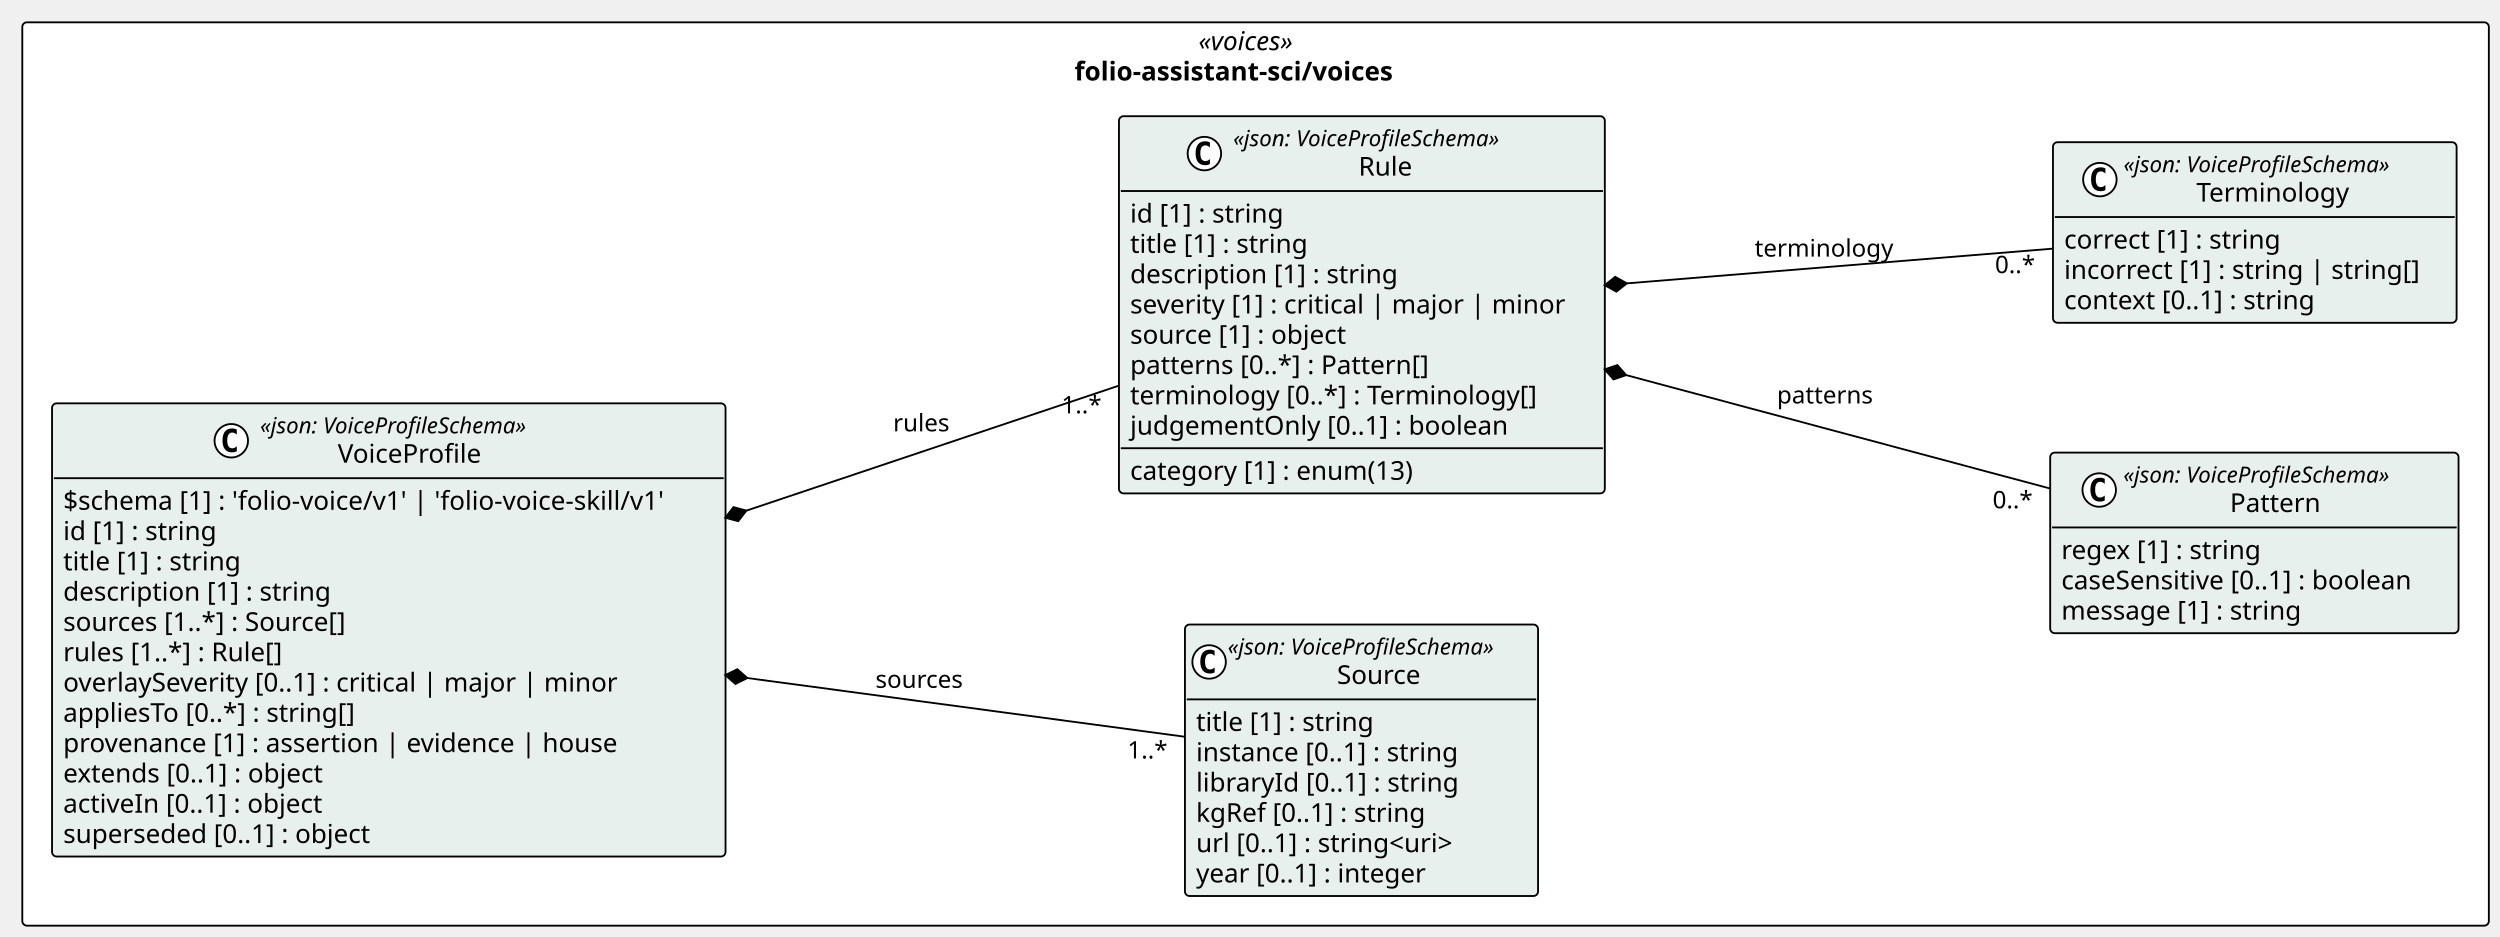
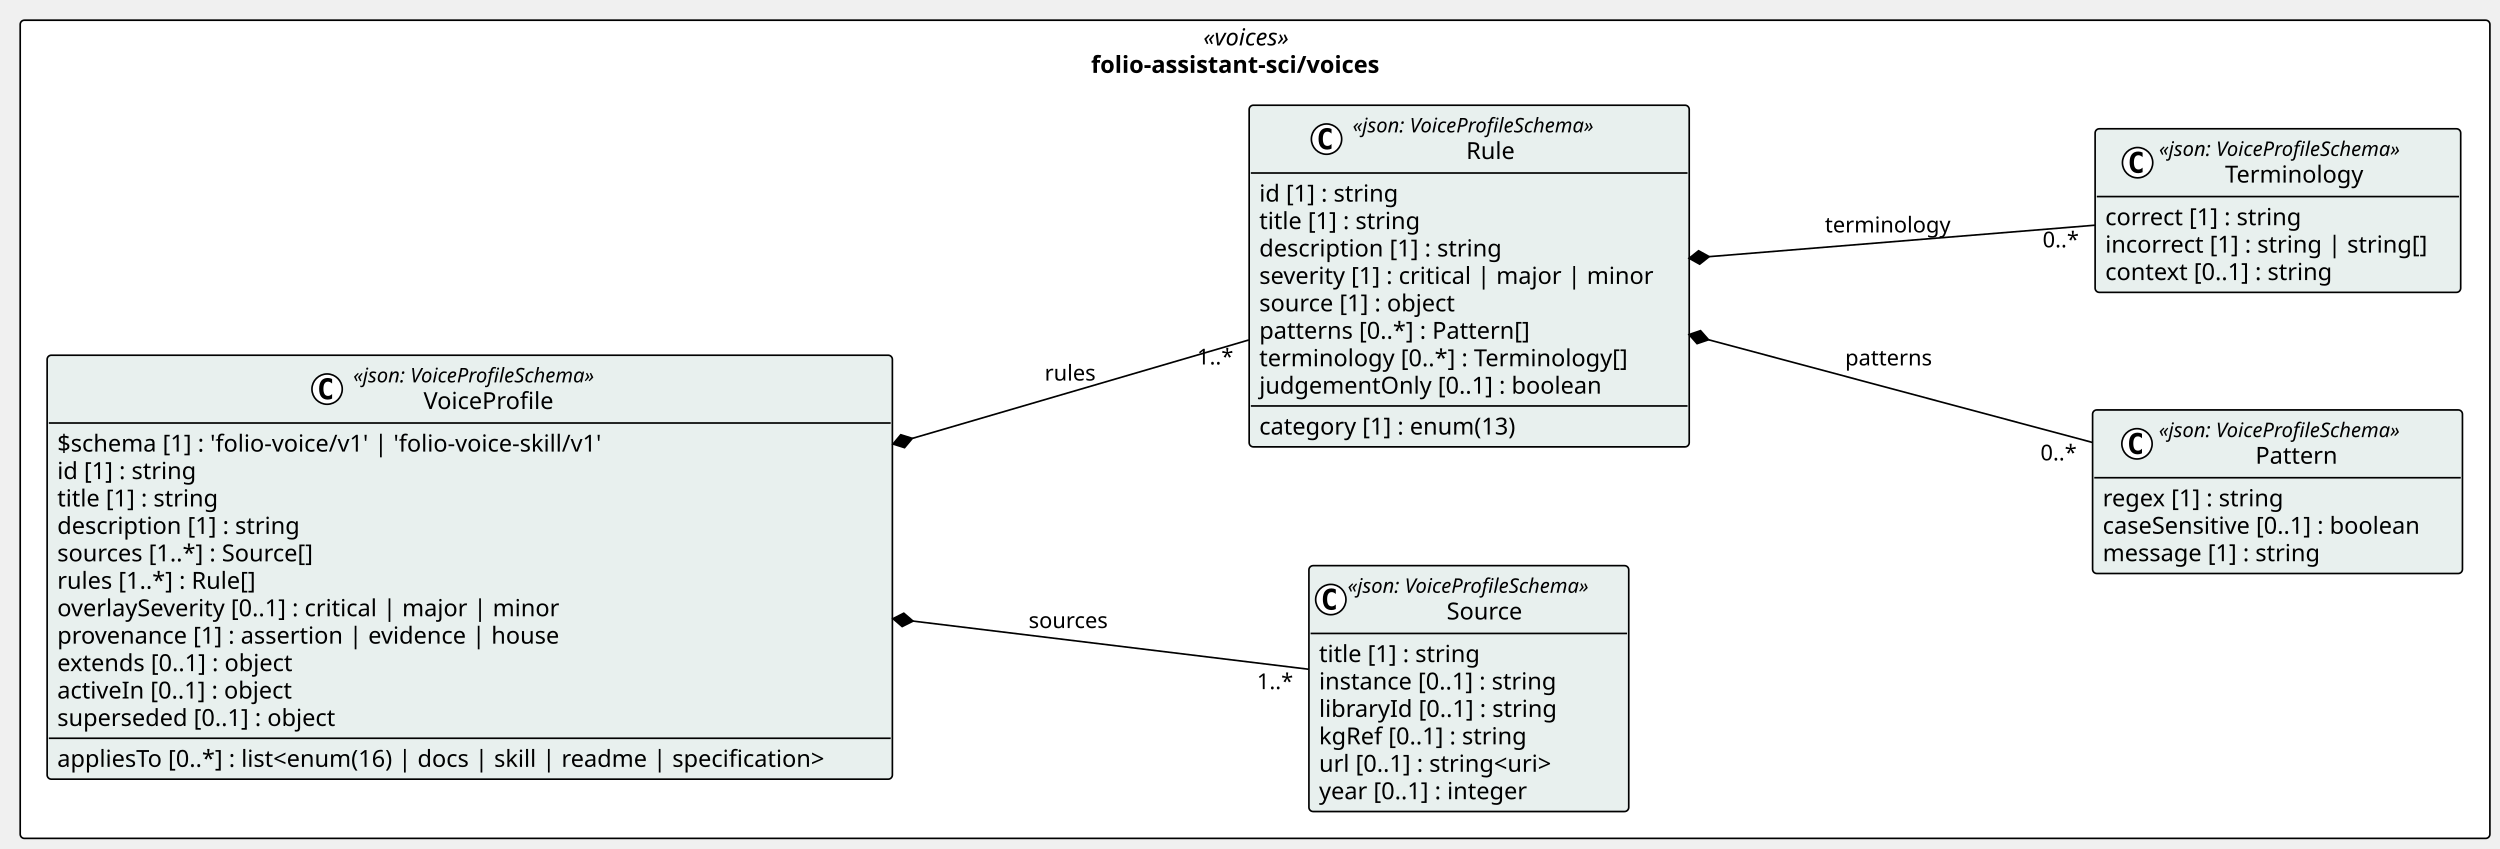
- <svg xmlns="http://www.w3.org/2000/svg" contentStyleType="text/css" height="504px" preserveAspectRatio="none" style="width:1345px;height:504px;background:#FFFFFF;" version="1.1" viewBox="0 0 1345 504" width="1345px" zoomAndPan="magnify">
+ <svg xmlns="http://www.w3.org/2000/svg" contentStyleType="text/css" height="504px" preserveAspectRatio="none" style="width:1485px;height:504px;background:#FFFFFF;" version="1.1" viewBox="0 0 1485 504" width="1485px" zoomAndPan="magnify">
  <defs />
  <g>
    <g id="cluster_pkg_folio_assistant_sci_voices">
-       <rect fill="#FFFFFF" height="486" rx="2.5" ry="2.5" style="stroke:#000000;stroke-width:1.0;" width="1327" x="12" y="12" />
-       <text fill="#000000" font-family="Verdana" font-size="14" font-style="italic" lengthAdjust="spacing" textLength="61.476" x="644.762" y="26.995">«voices»</text>
-       <text fill="#000000" font-family="Verdana" font-size="14" font-weight="bold" lengthAdjust="spacing" textLength="194.804" x="578.098" y="43.292">folio-assistant-sci/voices</text>
+       <rect fill="#FFFFFF" height="486" rx="2.5" ry="2.5" style="stroke:#000000;stroke-width:1.0;" width="1467" x="12" y="12" />
+       <text fill="#000000" font-family="Verdana" font-size="14" font-style="italic" lengthAdjust="spacing" textLength="61.476" x="714.762" y="26.995">«voices»</text>
+       <text fill="#000000" font-family="Verdana" font-size="14" font-weight="bold" lengthAdjust="spacing" textLength="194.804" x="648.098" y="43.292">folio-assistant-sci/voices</text>
    </g>
    <g id="elem_folio_assistant_sci_voices_Source">
-       <rect codeLine="14" fill="#E8F0EE" height="146.047" id="folio_assistant_sci_voices_Source" rx="2.5" ry="2.5" style="stroke:#000000;stroke-width:1.0;" width="189.973" x="637.5" y="336" />
-       <ellipse cx="650.5" cy="356.133" fill="#FFFFFF" rx="9" ry="9" style="stroke:#000000;stroke-width:1.0;" />
-       <path d="M653.469,361.773 Q652.891,362.07 652.25,362.211 Q651.609,362.367 650.906,362.367 Q648.406,362.367 647.078,360.727 Q645.766,359.07 645.766,355.945 Q645.766,352.82 647.078,351.164 Q648.406,349.508 650.906,349.508 Q651.609,349.508 652.25,349.664 Q652.906,349.82 653.469,350.117 L653.469,352.836 Q652.844,352.258 652.25,351.992 Q651.656,351.711 651.031,351.711 Q649.688,351.711 649,352.789 Q648.312,353.852 648.312,355.945 Q648.312,358.039 649,359.117 Q649.688,360.18 651.031,360.18 Q651.656,360.18 652.25,359.914 Q652.844,359.633 653.469,359.055 L653.469,361.773 Z " fill="#000000" />
-       <text fill="#000000" font-family="Verdana" font-size="12" font-style="italic" lengthAdjust="spacing" textLength="165.973" x="660.5" y="352.139">«json: VoiceProfileSchema»</text>
-       <text fill="#000000" font-family="Verdana" font-size="14" lengthAdjust="spacing" textLength="48.392" x="719.29" y="367.964">Source</text>
-       <line style="stroke:#000000;stroke-width:1.0;" x1="638.5" x2="826.473" y1="376.266" y2="376.266" />
-       <text fill="#000000" font-family="Verdana" font-size="14" lengthAdjust="spacing" textLength="105.458" x="643.5" y="393.261">title [1] : string</text>
-       <text fill="#000000" font-family="Verdana" font-size="14" lengthAdjust="spacing" textLength="155.203" x="643.5" y="409.558">instance [0..1] : string</text>
-       <text fill="#000000" font-family="Verdana" font-size="14" lengthAdjust="spacing" textLength="153.952" x="643.5" y="425.854">libraryId [0..1] : string</text>
-       <text fill="#000000" font-family="Verdana" font-size="14" lengthAdjust="spacing" textLength="136.158" x="643.5" y="442.151">kgRef [0..1] : string</text>
-       <text fill="#000000" font-family="Verdana" font-size="14" lengthAdjust="spacing" textLength="156.393" x="643.5" y="458.448">url [0..1] : string&lt;uri&gt;</text>
-       <text fill="#000000" font-family="Verdana" font-size="14" lengthAdjust="spacing" textLength="137.06" x="643.5" y="474.745">year [0..1] : integer</text>
+       <rect codeLine="14" fill="#E8F0EE" height="146.047" id="folio_assistant_sci_voices_Source" rx="2.5" ry="2.5" style="stroke:#000000;stroke-width:1.0;" width="189.973" x="777.5" y="336" />
+       <ellipse cx="790.5" cy="356.133" fill="#FFFFFF" rx="9" ry="9" style="stroke:#000000;stroke-width:1.0;" />
+       <path d="M793.469,361.773 Q792.891,362.07 792.25,362.211 Q791.609,362.367 790.906,362.367 Q788.406,362.367 787.078,360.727 Q785.766,359.07 785.766,355.945 Q785.766,352.82 787.078,351.164 Q788.406,349.508 790.906,349.508 Q791.609,349.508 792.25,349.664 Q792.906,349.82 793.469,350.117 L793.469,352.836 Q792.844,352.258 792.25,351.992 Q791.656,351.711 791.031,351.711 Q789.688,351.711 789,352.789 Q788.312,353.852 788.312,355.945 Q788.312,358.039 789,359.117 Q789.688,360.18 791.031,360.18 Q791.656,360.18 792.25,359.914 Q792.844,359.633 793.469,359.055 L793.469,361.773 Z " fill="#000000" />
+       <text fill="#000000" font-family="Verdana" font-size="12" font-style="italic" lengthAdjust="spacing" textLength="165.973" x="800.5" y="352.139">«json: VoiceProfileSchema»</text>
+       <text fill="#000000" font-family="Verdana" font-size="14" lengthAdjust="spacing" textLength="48.392" x="859.29" y="367.964">Source</text>
+       <line style="stroke:#000000;stroke-width:1.0;" x1="778.5" x2="966.473" y1="376.266" y2="376.266" />
+       <text fill="#000000" font-family="Verdana" font-size="14" lengthAdjust="spacing" textLength="105.458" x="783.5" y="393.261">title [1] : string</text>
+       <text fill="#000000" font-family="Verdana" font-size="14" lengthAdjust="spacing" textLength="155.203" x="783.5" y="409.558">instance [0..1] : string</text>
+       <text fill="#000000" font-family="Verdana" font-size="14" lengthAdjust="spacing" textLength="153.952" x="783.5" y="425.854">libraryId [0..1] : string</text>
+       <text fill="#000000" font-family="Verdana" font-size="14" lengthAdjust="spacing" textLength="136.158" x="783.5" y="442.151">kgRef [0..1] : string</text>
+       <text fill="#000000" font-family="Verdana" font-size="14" lengthAdjust="spacing" textLength="156.393" x="783.5" y="458.448">url [0..1] : string&lt;uri&gt;</text>
+       <text fill="#000000" font-family="Verdana" font-size="14" lengthAdjust="spacing" textLength="137.06" x="783.5" y="474.745">year [0..1] : integer</text>
    </g>
    <g id="elem_folio_assistant_sci_voices_Pattern">
-       <rect codeLine="22" fill="#E8F0EE" height="97.156" id="folio_assistant_sci_voices_Pattern" rx="2.5" ry="2.5" style="stroke:#000000;stroke-width:1.0;" width="219.696" x="1103" y="243.5" />
-       <ellipse cx="1129.376" cy="263.633" fill="#FFFFFF" rx="9" ry="9" style="stroke:#000000;stroke-width:1.0;" />
-       <path d="M1132.344,269.273 Q1131.766,269.57 1131.126,269.711 Q1130.485,269.867 1129.782,269.867 Q1127.282,269.867 1125.954,268.227 Q1124.641,266.57 1124.641,263.445 Q1124.641,260.32 1125.954,258.664 Q1127.282,257.008 1129.782,257.008 Q1130.485,257.008 1131.126,257.164 Q1131.782,257.32 1132.344,257.617 L1132.344,260.336 Q1131.719,259.758 1131.126,259.492 Q1130.532,259.211 1129.907,259.211 Q1128.563,259.211 1127.876,260.289 Q1127.188,261.352 1127.188,263.445 Q1127.188,265.539 1127.876,266.617 Q1128.563,267.68 1129.907,267.68 Q1130.532,267.68 1131.126,267.414 Q1131.719,267.133 1132.344,266.555 L1132.344,269.273 Z " fill="#000000" />
-       <text fill="#000000" font-family="Verdana" font-size="12" font-style="italic" lengthAdjust="spacing" textLength="165.973" x="1142.348" y="259.639">«json: VoiceProfileSchema»</text>
-       <text fill="#000000" font-family="Verdana" font-size="14" lengthAdjust="spacing" textLength="51.242" x="1199.713" y="275.464">Pattern</text>
-       <line style="stroke:#000000;stroke-width:1.0;" x1="1104" x2="1321.696" y1="283.766" y2="283.766" />
-       <text fill="#000000" font-family="Verdana" font-size="14" lengthAdjust="spacing" textLength="118.241" x="1109" y="300.761">regex [1] : string</text>
-       <text fill="#000000" font-family="Verdana" font-size="14" lengthAdjust="spacing" textLength="207.696" x="1109" y="317.058">caseSensitive [0..1] : boolean</text>
-       <text fill="#000000" font-family="Verdana" font-size="14" lengthAdjust="spacing" textLength="141.005" x="1109" y="333.354">message [1] : string</text>
+       <rect codeLine="22" fill="#E8F0EE" height="97.156" id="folio_assistant_sci_voices_Pattern" rx="2.5" ry="2.5" style="stroke:#000000;stroke-width:1.0;" width="219.696" x="1243" y="243.5" />
+       <ellipse cx="1269.376" cy="263.633" fill="#FFFFFF" rx="9" ry="9" style="stroke:#000000;stroke-width:1.0;" />
+       <path d="M1272.344,269.273 Q1271.766,269.57 1271.126,269.711 Q1270.485,269.867 1269.782,269.867 Q1267.282,269.867 1265.954,268.227 Q1264.641,266.57 1264.641,263.445 Q1264.641,260.32 1265.954,258.664 Q1267.282,257.008 1269.782,257.008 Q1270.485,257.008 1271.126,257.164 Q1271.782,257.32 1272.344,257.617 L1272.344,260.336 Q1271.719,259.758 1271.126,259.492 Q1270.532,259.211 1269.907,259.211 Q1268.563,259.211 1267.876,260.289 Q1267.188,261.352 1267.188,263.445 Q1267.188,265.539 1267.876,266.617 Q1268.563,267.68 1269.907,267.68 Q1270.532,267.68 1271.126,267.414 Q1271.719,267.133 1272.344,266.555 L1272.344,269.273 Z " fill="#000000" />
+       <text fill="#000000" font-family="Verdana" font-size="12" font-style="italic" lengthAdjust="spacing" textLength="165.973" x="1282.348" y="259.639">«json: VoiceProfileSchema»</text>
+       <text fill="#000000" font-family="Verdana" font-size="14" lengthAdjust="spacing" textLength="51.242" x="1339.713" y="275.464">Pattern</text>
+       <line style="stroke:#000000;stroke-width:1.0;" x1="1244" x2="1461.696" y1="283.766" y2="283.766" />
+       <text fill="#000000" font-family="Verdana" font-size="14" lengthAdjust="spacing" textLength="118.241" x="1249" y="300.761">regex [1] : string</text>
+       <text fill="#000000" font-family="Verdana" font-size="14" lengthAdjust="spacing" textLength="207.696" x="1249" y="317.058">caseSensitive [0..1] : boolean</text>
+       <text fill="#000000" font-family="Verdana" font-size="14" lengthAdjust="spacing" textLength="141.005" x="1249" y="333.354">message [1] : string</text>
    </g>
    <g id="elem_folio_assistant_sci_voices_Terminology">
-       <rect codeLine="27" fill="#E8F0EE" height="97.156" id="folio_assistant_sci_voices_Terminology" rx="2.5" ry="2.5" style="stroke:#000000;stroke-width:1.0;" width="217.153" x="1104.5" y="76.5" />
-       <ellipse cx="1129.731" cy="96.633" fill="#FFFFFF" rx="9" ry="9" style="stroke:#000000;stroke-width:1.0;" />
-       <path d="M1132.7,102.273 Q1132.122,102.57 1131.481,102.711 Q1130.841,102.867 1130.138,102.867 Q1127.638,102.867 1126.309,101.227 Q1124.997,99.57 1124.997,96.445 Q1124.997,93.32 1126.309,91.664 Q1127.638,90.008 1130.138,90.008 Q1130.841,90.008 1131.481,90.164 Q1132.138,90.32 1132.7,90.617 L1132.7,93.336 Q1132.075,92.758 1131.481,92.492 Q1130.888,92.211 1130.263,92.211 Q1128.919,92.211 1128.231,93.289 Q1127.544,94.352 1127.544,96.445 Q1127.544,98.539 1128.231,99.617 Q1128.919,100.68 1130.263,100.68 Q1130.888,100.68 1131.481,100.414 Q1132.075,100.133 1132.7,99.555 L1132.7,102.273 Z " fill="#000000" />
-       <text fill="#000000" font-family="Verdana" font-size="12" font-style="italic" lengthAdjust="spacing" textLength="165.973" x="1142.449" y="92.639">«json: VoiceProfileSchema»</text>
-       <text fill="#000000" font-family="Verdana" font-size="14" lengthAdjust="spacing" textLength="87.514" x="1181.679" y="108.464">Terminology</text>
-       <line style="stroke:#000000;stroke-width:1.0;" x1="1105.5" x2="1320.653" y1="116.766" y2="116.766" />
-       <text fill="#000000" font-family="Verdana" font-size="14" lengthAdjust="spacing" textLength="127.661" x="1110.5" y="133.761">correct [1] : string</text>
-       <text fill="#000000" font-family="Verdana" font-size="14" lengthAdjust="spacing" textLength="205.153" x="1110.5" y="150.058">incorrect [1] : string | string[]</text>
-       <text fill="#000000" font-family="Verdana" font-size="14" lengthAdjust="spacing" textLength="148.907" x="1110.5" y="166.355">context [0..1] : string</text>
+       <rect codeLine="27" fill="#E8F0EE" height="97.156" id="folio_assistant_sci_voices_Terminology" rx="2.5" ry="2.5" style="stroke:#000000;stroke-width:1.0;" width="217.153" x="1244.5" y="76.5" />
+       <ellipse cx="1269.731" cy="96.633" fill="#FFFFFF" rx="9" ry="9" style="stroke:#000000;stroke-width:1.0;" />
+       <path d="M1272.7,102.273 Q1272.122,102.57 1271.481,102.711 Q1270.841,102.867 1270.138,102.867 Q1267.638,102.867 1266.309,101.227 Q1264.997,99.57 1264.997,96.445 Q1264.997,93.32 1266.309,91.664 Q1267.638,90.008 1270.138,90.008 Q1270.841,90.008 1271.481,90.164 Q1272.138,90.32 1272.7,90.617 L1272.7,93.336 Q1272.075,92.758 1271.481,92.492 Q1270.888,92.211 1270.263,92.211 Q1268.919,92.211 1268.231,93.289 Q1267.544,94.352 1267.544,96.445 Q1267.544,98.539 1268.231,99.617 Q1268.919,100.68 1270.263,100.68 Q1270.888,100.68 1271.481,100.414 Q1272.075,100.133 1272.7,99.555 L1272.7,102.273 Z " fill="#000000" />
+       <text fill="#000000" font-family="Verdana" font-size="12" font-style="italic" lengthAdjust="spacing" textLength="165.973" x="1282.449" y="92.639">«json: VoiceProfileSchema»</text>
+       <text fill="#000000" font-family="Verdana" font-size="14" lengthAdjust="spacing" textLength="87.514" x="1321.679" y="108.464">Terminology</text>
+       <line style="stroke:#000000;stroke-width:1.0;" x1="1245.5" x2="1460.653" y1="116.766" y2="116.766" />
+       <text fill="#000000" font-family="Verdana" font-size="14" lengthAdjust="spacing" textLength="127.661" x="1250.5" y="133.761">correct [1] : string</text>
+       <text fill="#000000" font-family="Verdana" font-size="14" lengthAdjust="spacing" textLength="205.153" x="1250.5" y="150.058">incorrect [1] : string | string[]</text>
+       <text fill="#000000" font-family="Verdana" font-size="14" lengthAdjust="spacing" textLength="148.907" x="1250.5" y="166.355">context [0..1] : string</text>
    </g>
    <g id="elem_folio_assistant_sci_voices_Rule">
-       <rect codeLine="32" fill="#E8F0EE" height="202.938" id="folio_assistant_sci_voices_Rule" rx="2.5" ry="2.5" style="stroke:#000000;stroke-width:1.0;" width="261.396" x="602" y="62.5" />
-       <ellipse cx="647.961" cy="82.633" fill="#FFFFFF" rx="9" ry="9" style="stroke:#000000;stroke-width:1.0;" />
-       <path d="M650.93,88.273 Q650.352,88.57 649.711,88.711 Q649.071,88.867 648.368,88.867 Q645.868,88.867 644.54,87.227 Q643.227,85.57 643.227,82.445 Q643.227,79.32 644.54,77.664 Q645.868,76.008 648.368,76.008 Q649.071,76.008 649.711,76.164 Q650.368,76.32 650.93,76.617 L650.93,79.336 Q650.305,78.758 649.711,78.492 Q649.118,78.211 648.493,78.211 Q647.149,78.211 646.461,79.289 Q645.774,80.352 645.774,82.445 Q645.774,84.539 646.461,85.617 Q647.149,86.68 648.493,86.68 Q649.118,86.68 649.711,86.414 Q650.305,86.133 650.93,85.555 L650.93,88.273 Z " fill="#000000" />
-       <text fill="#000000" font-family="Verdana" font-size="12" font-style="italic" lengthAdjust="spacing" textLength="165.973" x="663.461" y="78.639">«json: VoiceProfileSchema»</text>
-       <text fill="#000000" font-family="Verdana" font-size="14" lengthAdjust="spacing" textLength="31.104" x="730.896" y="94.464">Rule</text>
-       <line style="stroke:#000000;stroke-width:1.0;" x1="603" x2="862.395" y1="102.766" y2="102.766" />
-       <text fill="#000000" font-family="Verdana" font-size="14" lengthAdjust="spacing" textLength="90.863" x="608" y="119.761">id [1] : string</text>
-       <text fill="#000000" font-family="Verdana" font-size="14" lengthAdjust="spacing" textLength="105.458" x="608" y="136.058">title [1] : string</text>
-       <text fill="#000000" font-family="Verdana" font-size="14" lengthAdjust="spacing" textLength="155.928" x="608" y="152.355">description [1] : string</text>
-       <text fill="#000000" font-family="Verdana" font-size="14" lengthAdjust="spacing" textLength="249.395" x="608" y="168.651">severity [1] : critical | major | minor</text>
-       <text fill="#000000" font-family="Verdana" font-size="14" lengthAdjust="spacing" textLength="127.839" x="608" y="184.948">source [1] : object</text>
-       <text fill="#000000" font-family="Verdana" font-size="14" lengthAdjust="spacing" textLength="174.945" x="608" y="201.245">patterns [0..*] : Pattern[]</text>
-       <text fill="#000000" font-family="Verdana" font-size="14" lengthAdjust="spacing" textLength="236.688" x="608" y="217.542">terminology [0..*] : Terminology[]</text>
-       <text fill="#000000" font-family="Verdana" font-size="14" lengthAdjust="spacing" textLength="219.509" x="608" y="233.839">judgementOnly [0..1] : boolean</text>
-       <line style="stroke:#000000;stroke-width:1.0;" x1="603" x2="862.395" y1="241.141" y2="241.141" />
-       <text fill="#000000" font-family="Verdana" font-size="14" lengthAdjust="spacing" textLength="168.506" x="608" y="258.136">category [1] : enum(13)</text>
+       <rect codeLine="32" fill="#E8F0EE" height="202.938" id="folio_assistant_sci_voices_Rule" rx="2.5" ry="2.5" style="stroke:#000000;stroke-width:1.0;" width="261.396" x="742" y="62.5" />
+       <ellipse cx="787.961" cy="82.633" fill="#FFFFFF" rx="9" ry="9" style="stroke:#000000;stroke-width:1.0;" />
+       <path d="M790.93,88.273 Q790.352,88.57 789.711,88.711 Q789.071,88.867 788.368,88.867 Q785.868,88.867 784.54,87.227 Q783.227,85.57 783.227,82.445 Q783.227,79.32 784.54,77.664 Q785.868,76.008 788.368,76.008 Q789.071,76.008 789.711,76.164 Q790.368,76.32 790.93,76.617 L790.93,79.336 Q790.305,78.758 789.711,78.492 Q789.118,78.211 788.493,78.211 Q787.149,78.211 786.461,79.289 Q785.774,80.352 785.774,82.445 Q785.774,84.539 786.461,85.617 Q787.149,86.68 788.493,86.68 Q789.118,86.68 789.711,86.414 Q790.305,86.133 790.93,85.555 L790.93,88.273 Z " fill="#000000" />
+       <text fill="#000000" font-family="Verdana" font-size="12" font-style="italic" lengthAdjust="spacing" textLength="165.973" x="803.461" y="78.639">«json: VoiceProfileSchema»</text>
+       <text fill="#000000" font-family="Verdana" font-size="14" lengthAdjust="spacing" textLength="31.104" x="870.896" y="94.464">Rule</text>
+       <line style="stroke:#000000;stroke-width:1.0;" x1="743" x2="1002.395" y1="102.766" y2="102.766" />
+       <text fill="#000000" font-family="Verdana" font-size="14" lengthAdjust="spacing" textLength="90.863" x="748" y="119.761">id [1] : string</text>
+       <text fill="#000000" font-family="Verdana" font-size="14" lengthAdjust="spacing" textLength="105.458" x="748" y="136.058">title [1] : string</text>
+       <text fill="#000000" font-family="Verdana" font-size="14" lengthAdjust="spacing" textLength="155.928" x="748" y="152.355">description [1] : string</text>
+       <text fill="#000000" font-family="Verdana" font-size="14" lengthAdjust="spacing" textLength="249.395" x="748" y="168.651">severity [1] : critical | major | minor</text>
+       <text fill="#000000" font-family="Verdana" font-size="14" lengthAdjust="spacing" textLength="127.839" x="748" y="184.948">source [1] : object</text>
+       <text fill="#000000" font-family="Verdana" font-size="14" lengthAdjust="spacing" textLength="174.945" x="748" y="201.245">patterns [0..*] : Pattern[]</text>
+       <text fill="#000000" font-family="Verdana" font-size="14" lengthAdjust="spacing" textLength="236.688" x="748" y="217.542">terminology [0..*] : Terminology[]</text>
+       <text fill="#000000" font-family="Verdana" font-size="14" lengthAdjust="spacing" textLength="219.509" x="748" y="233.839">judgementOnly [0..1] : boolean</text>
+       <line style="stroke:#000000;stroke-width:1.0;" x1="743" x2="1002.395" y1="241.141" y2="241.141" />
+       <text fill="#000000" font-family="Verdana" font-size="14" lengthAdjust="spacing" textLength="168.506" x="748" y="258.136">category [1] : enum(13)</text>
    </g>
    <g id="elem_folio_assistant_sci_voices_VoiceProfile">
-       <rect codeLine="43" fill="#E8F0EE" height="243.828" id="folio_assistant_sci_voices_VoiceProfile" rx="2.5" ry="2.5" style="stroke:#000000;stroke-width:1.0;" width="362.335" x="28" y="217" />
-       <ellipse cx="124.431" cy="237.133" fill="#FFFFFF" rx="9" ry="9" style="stroke:#000000;stroke-width:1.0;" />
-       <path d="M127.4,242.773 Q126.822,243.07 126.181,243.211 Q125.54,243.367 124.837,243.367 Q122.337,243.367 121.009,241.727 Q119.697,240.07 119.697,236.945 Q119.697,233.82 121.009,232.164 Q122.337,230.508 124.837,230.508 Q125.54,230.508 126.181,230.664 Q126.837,230.82 127.4,231.117 L127.4,233.836 Q126.775,233.258 126.181,232.992 Q125.587,232.711 124.962,232.711 Q123.619,232.711 122.931,233.789 Q122.244,234.852 122.244,236.945 Q122.244,239.039 122.931,240.117 Q123.619,241.18 124.962,241.18 Q125.587,241.18 126.181,240.914 Q126.775,240.633 127.4,240.055 L127.4,242.773 Z " fill="#000000" />
-       <text fill="#000000" font-family="Verdana" font-size="12" font-style="italic" lengthAdjust="spacing" textLength="165.973" x="139.931" y="233.139">«json: VoiceProfileSchema»</text>
-       <text fill="#000000" font-family="Verdana" font-size="14" lengthAdjust="spacing" textLength="82.428" x="181.704" y="248.964">VoiceProfile</text>
-       <line style="stroke:#000000;stroke-width:1.0;" x1="29" x2="389.335" y1="257.266" y2="257.266" />
-       <text fill="#000000" font-family="Verdana" font-size="14" lengthAdjust="spacing" textLength="350.335" x="34" y="274.261">$schema [1] : 'folio-voice/v1' | 'folio-voice-skill/v1'</text>
-       <text fill="#000000" font-family="Verdana" font-size="14" lengthAdjust="spacing" textLength="90.863" x="34" y="290.558">id [1] : string</text>
-       <text fill="#000000" font-family="Verdana" font-size="14" lengthAdjust="spacing" textLength="105.458" x="34" y="306.854">title [1] : string</text>
-       <text fill="#000000" font-family="Verdana" font-size="14" lengthAdjust="spacing" textLength="155.928" x="34" y="323.151">description [1] : string</text>
-       <text fill="#000000" font-family="Verdana" font-size="14" lengthAdjust="spacing" textLength="167.207" x="34" y="339.448">sources [1..*] : Source[]</text>
-       <text fill="#000000" font-family="Verdana" font-size="14" lengthAdjust="spacing" textLength="130.252" x="34" y="355.745">rules [1..*] : Rule[]</text>
-       <text fill="#000000" font-family="Verdana" font-size="14" lengthAdjust="spacing" textLength="320.769" x="34" y="372.042">overlaySeverity [0..1] : critical | major | minor</text>
-       <text fill="#000000" font-family="Verdana" font-size="14" lengthAdjust="spacing" textLength="172.067" x="34" y="388.339">appliesTo [0..*] : string[]</text>
-       <text fill="#000000" font-family="Verdana" font-size="14" lengthAdjust="spacing" textLength="317.919" x="34" y="404.636">provenance [1] : assertion | evidence | house</text>
-       <text fill="#000000" font-family="Verdana" font-size="14" lengthAdjust="spacing" textLength="154.902" x="34" y="420.933">extends [0..1] : object</text>
-       <text fill="#000000" font-family="Verdana" font-size="14" lengthAdjust="spacing" textLength="154.403" x="34" y="437.229">activeIn [0..1] : object</text>
-       <text fill="#000000" font-family="Verdana" font-size="14" lengthAdjust="spacing" textLength="180.565" x="34" y="453.526">superseded [0..1] : object</text>
+       <rect codeLine="43" fill="#E8F0EE" height="251.828" id="folio_assistant_sci_voices_VoiceProfile" rx="2.5" ry="2.5" style="stroke:#000000;stroke-width:1.0;" width="502.075" x="28" y="211" />
+       <ellipse cx="194.301" cy="231.133" fill="#FFFFFF" rx="9" ry="9" style="stroke:#000000;stroke-width:1.0;" />
+       <path d="M197.27,236.773 Q196.692,237.07 196.051,237.211 Q195.411,237.367 194.708,237.367 Q192.208,237.367 190.879,235.727 Q189.567,234.07 189.567,230.945 Q189.567,227.82 190.879,226.164 Q192.208,224.508 194.708,224.508 Q195.411,224.508 196.051,224.664 Q196.708,224.82 197.27,225.117 L197.27,227.836 Q196.645,227.258 196.051,226.992 Q195.458,226.711 194.833,226.711 Q193.489,226.711 192.801,227.789 Q192.114,228.852 192.114,230.945 Q192.114,233.039 192.801,234.117 Q193.489,235.18 194.833,235.18 Q195.458,235.18 196.051,234.914 Q196.645,234.633 197.27,234.055 L197.27,236.773 Z " fill="#000000" />
+       <text fill="#000000" font-family="Verdana" font-size="12" font-style="italic" lengthAdjust="spacing" textLength="165.973" x="209.801" y="227.139">«json: VoiceProfileSchema»</text>
+       <text fill="#000000" font-family="Verdana" font-size="14" lengthAdjust="spacing" textLength="82.428" x="251.574" y="242.964">VoiceProfile</text>
+       <line style="stroke:#000000;stroke-width:1.0;" x1="29" x2="529.075" y1="251.266" y2="251.266" />
+       <text fill="#000000" font-family="Verdana" font-size="14" lengthAdjust="spacing" textLength="350.335" x="34" y="268.261">$schema [1] : 'folio-voice/v1' | 'folio-voice-skill/v1'</text>
+       <text fill="#000000" font-family="Verdana" font-size="14" lengthAdjust="spacing" textLength="90.863" x="34" y="284.558">id [1] : string</text>
+       <text fill="#000000" font-family="Verdana" font-size="14" lengthAdjust="spacing" textLength="105.458" x="34" y="300.854">title [1] : string</text>
+       <text fill="#000000" font-family="Verdana" font-size="14" lengthAdjust="spacing" textLength="155.928" x="34" y="317.151">description [1] : string</text>
+       <text fill="#000000" font-family="Verdana" font-size="14" lengthAdjust="spacing" textLength="167.207" x="34" y="333.448">sources [1..*] : Source[]</text>
+       <text fill="#000000" font-family="Verdana" font-size="14" lengthAdjust="spacing" textLength="130.252" x="34" y="349.745">rules [1..*] : Rule[]</text>
+       <text fill="#000000" font-family="Verdana" font-size="14" lengthAdjust="spacing" textLength="320.769" x="34" y="366.042">overlaySeverity [0..1] : critical | major | minor</text>
+       <text fill="#000000" font-family="Verdana" font-size="14" lengthAdjust="spacing" textLength="317.919" x="34" y="382.339">provenance [1] : assertion | evidence | house</text>
+       <text fill="#000000" font-family="Verdana" font-size="14" lengthAdjust="spacing" textLength="154.902" x="34" y="398.636">extends [0..1] : object</text>
+       <text fill="#000000" font-family="Verdana" font-size="14" lengthAdjust="spacing" textLength="154.403" x="34" y="414.933">activeIn [0..1] : object</text>
+       <text fill="#000000" font-family="Verdana" font-size="14" lengthAdjust="spacing" textLength="180.565" x="34" y="431.229">superseded [0..1] : object</text>
+       <line style="stroke:#000000;stroke-width:1.0;" x1="29" x2="529.075" y1="438.531" y2="438.531" />
+       <text fill="#000000" font-family="Verdana" font-size="14" lengthAdjust="spacing" textLength="490.075" x="34" y="455.526">appliesTo [0..*] : list&lt;enum(16) | docs | skill | readme | specification&gt;</text>
    </g>
    <g id="link_folio_assistant_sci_voices_VoiceProfile_folio_assistant_sci_voices_Source">
-       <path codeLine="59" d="M402.093,364.786 C485.263,375.946 568.67,387.14 637.39,396.37 " fill="none" id="folio_assistant_sci_voices_VoiceProfile-backto-folio_assistant_sci_voices_Source" style="stroke:#000000;stroke-width:1.0;" />
-       <polygon fill="#000000" points="390.2,363.19,395.615,367.952,402.093,364.786,396.679,360.024,390.2,363.19" style="stroke:#000000;stroke-width:1.0;" />
-       <text fill="#000000" font-family="Verdana" font-size="13" lengthAdjust="spacing" textLength="50.229" x="471" y="370.067">sources</text>
-       <text fill="#000000" font-family="Verdana" font-size="13" lengthAdjust="spacing" textLength="23.036" x="606.563" y="408.063">1..*</text>
+       <path codeLine="59" d="M542.332,368.931 C629.772,379.581 710.71,389.43 777.42,397.55 " fill="none" id="folio_assistant_sci_voices_VoiceProfile-backto-folio_assistant_sci_voices_Source" style="stroke:#000000;stroke-width:1.0;" />
+       <polygon fill="#000000" points="530.42,367.48,535.892,372.176,542.332,368.931,536.86,364.235,530.42,367.48" style="stroke:#000000;stroke-width:1.0;" />
+       <text fill="#000000" font-family="Verdana" font-size="13" lengthAdjust="spacing" textLength="50.229" x="611" y="373.067">sources</text>
+       <text fill="#000000" font-family="Verdana" font-size="13" lengthAdjust="spacing" textLength="23.036" x="746.595" y="409.33">1..*</text>
    </g>
    <g id="link_folio_assistant_sci_voices_Rule_folio_assistant_sci_voices_Pattern">
-       <path codeLine="60" d="M874.892,201.822 C949.902,221.892 1031.6,243.74 1102.81,262.79 " fill="none" id="folio_assistant_sci_voices_Rule-backto-folio_assistant_sci_voices_Pattern" style="stroke:#000000;stroke-width:1.0;" />
-       <polygon fill="#000000" points="863.3,198.72,868.062,204.135,874.892,201.822,870.13,196.407,863.3,198.72" style="stroke:#000000;stroke-width:1.0;" />
-       <text fill="#000000" font-family="Verdana" font-size="13" lengthAdjust="spacing" textLength="54.768" x="956" y="217.067">patterns</text>
-       <text fill="#000000" font-family="Verdana" font-size="13" lengthAdjust="spacing" textLength="23.036" x="1072.025" y="273.465">0..*</text>
+       <path codeLine="60" d="M1014.892,201.822 C1089.902,221.892 1171.6,243.74 1242.81,262.79 " fill="none" id="folio_assistant_sci_voices_Rule-backto-folio_assistant_sci_voices_Pattern" style="stroke:#000000;stroke-width:1.0;" />
+       <polygon fill="#000000" points="1003.3,198.72,1008.062,204.135,1014.892,201.822,1010.13,196.407,1003.3,198.72" style="stroke:#000000;stroke-width:1.0;" />
+       <text fill="#000000" font-family="Verdana" font-size="13" lengthAdjust="spacing" textLength="54.768" x="1096" y="217.067">patterns</text>
+       <text fill="#000000" font-family="Verdana" font-size="13" lengthAdjust="spacing" textLength="23.036" x="1212.025" y="273.465">0..*</text>
    </g>
    <g id="link_folio_assistant_sci_voices_Rule_folio_assistant_sci_voices_Terminology">
-       <path codeLine="61" d="M875.26,152.445 C950.82,146.285 1032.98,139.59 1104.38,133.77 " fill="none" id="folio_assistant_sci_voices_Rule-backto-folio_assistant_sci_voices_Terminology" style="stroke:#000000;stroke-width:1.0;" />
-       <polygon fill="#000000" points="863.3,153.42,869.605,156.919,875.26,152.445,868.955,148.946,863.3,153.42" style="stroke:#000000;stroke-width:1.0;" />
-       <text fill="#000000" font-family="Verdana" font-size="13" lengthAdjust="spacing" textLength="78.419" x="944" y="138.067">terminology</text>
-       <text fill="#000000" font-family="Verdana" font-size="13" lengthAdjust="spacing" textLength="23.036" x="1073.305" y="146.929">0..*</text>
+       <path codeLine="61" d="M1015.26,152.445 C1090.82,146.285 1172.98,139.59 1244.38,133.77 " fill="none" id="folio_assistant_sci_voices_Rule-backto-folio_assistant_sci_voices_Terminology" style="stroke:#000000;stroke-width:1.0;" />
+       <polygon fill="#000000" points="1003.3,153.42,1009.605,156.919,1015.26,152.445,1008.955,148.946,1003.3,153.42" style="stroke:#000000;stroke-width:1.0;" />
+       <text fill="#000000" font-family="Verdana" font-size="13" lengthAdjust="spacing" textLength="78.419" x="1084" y="138.067">terminology</text>
+       <text fill="#000000" font-family="Verdana" font-size="13" lengthAdjust="spacing" textLength="23.036" x="1213.305" y="146.929">0..*</text>
    </g>
    <g id="link_folio_assistant_sci_voices_VoiceProfile_folio_assistant_sci_voices_Rule">
-       <path codeLine="62" d="M401.576,274.712 C471.206,251.342 537.95,228.95 601.87,207.5 " fill="none" id="folio_assistant_sci_voices_VoiceProfile-backto-folio_assistant_sci_voices_Rule" style="stroke:#000000;stroke-width:1.0;" />
-       <polygon fill="#000000" points="390.2,278.53,397.161,280.413,401.576,274.712,394.615,272.829,390.2,278.53" style="stroke:#000000;stroke-width:1.0;" />
-       <text fill="#000000" font-family="Verdana" font-size="13" lengthAdjust="spacing" textLength="31.967" x="480.5" y="232.067">rules</text>
-       <text fill="#000000" font-family="Verdana" font-size="13" lengthAdjust="spacing" textLength="23.036" x="571.087" y="222.361">1..*</text>
+       <path codeLine="62" d="M541.938,260.391 C614.727,239.101 679.74,220.08 741.83,201.93 " fill="none" id="folio_assistant_sci_voices_VoiceProfile-backto-folio_assistant_sci_voices_Rule" style="stroke:#000000;stroke-width:1.0;" />
+       <polygon fill="#000000" points="530.42,263.76,537.302,265.915,541.938,260.391,535.056,258.236,530.42,263.76" style="stroke:#000000;stroke-width:1.0;" />
+       <text fill="#000000" font-family="Verdana" font-size="13" lengthAdjust="spacing" textLength="31.967" x="620.5" y="226.067">rules</text>
+       <text fill="#000000" font-family="Verdana" font-size="13" lengthAdjust="spacing" textLength="23.036" x="711.045" y="216.487">1..*</text>
    </g>
  </g>
</svg>
